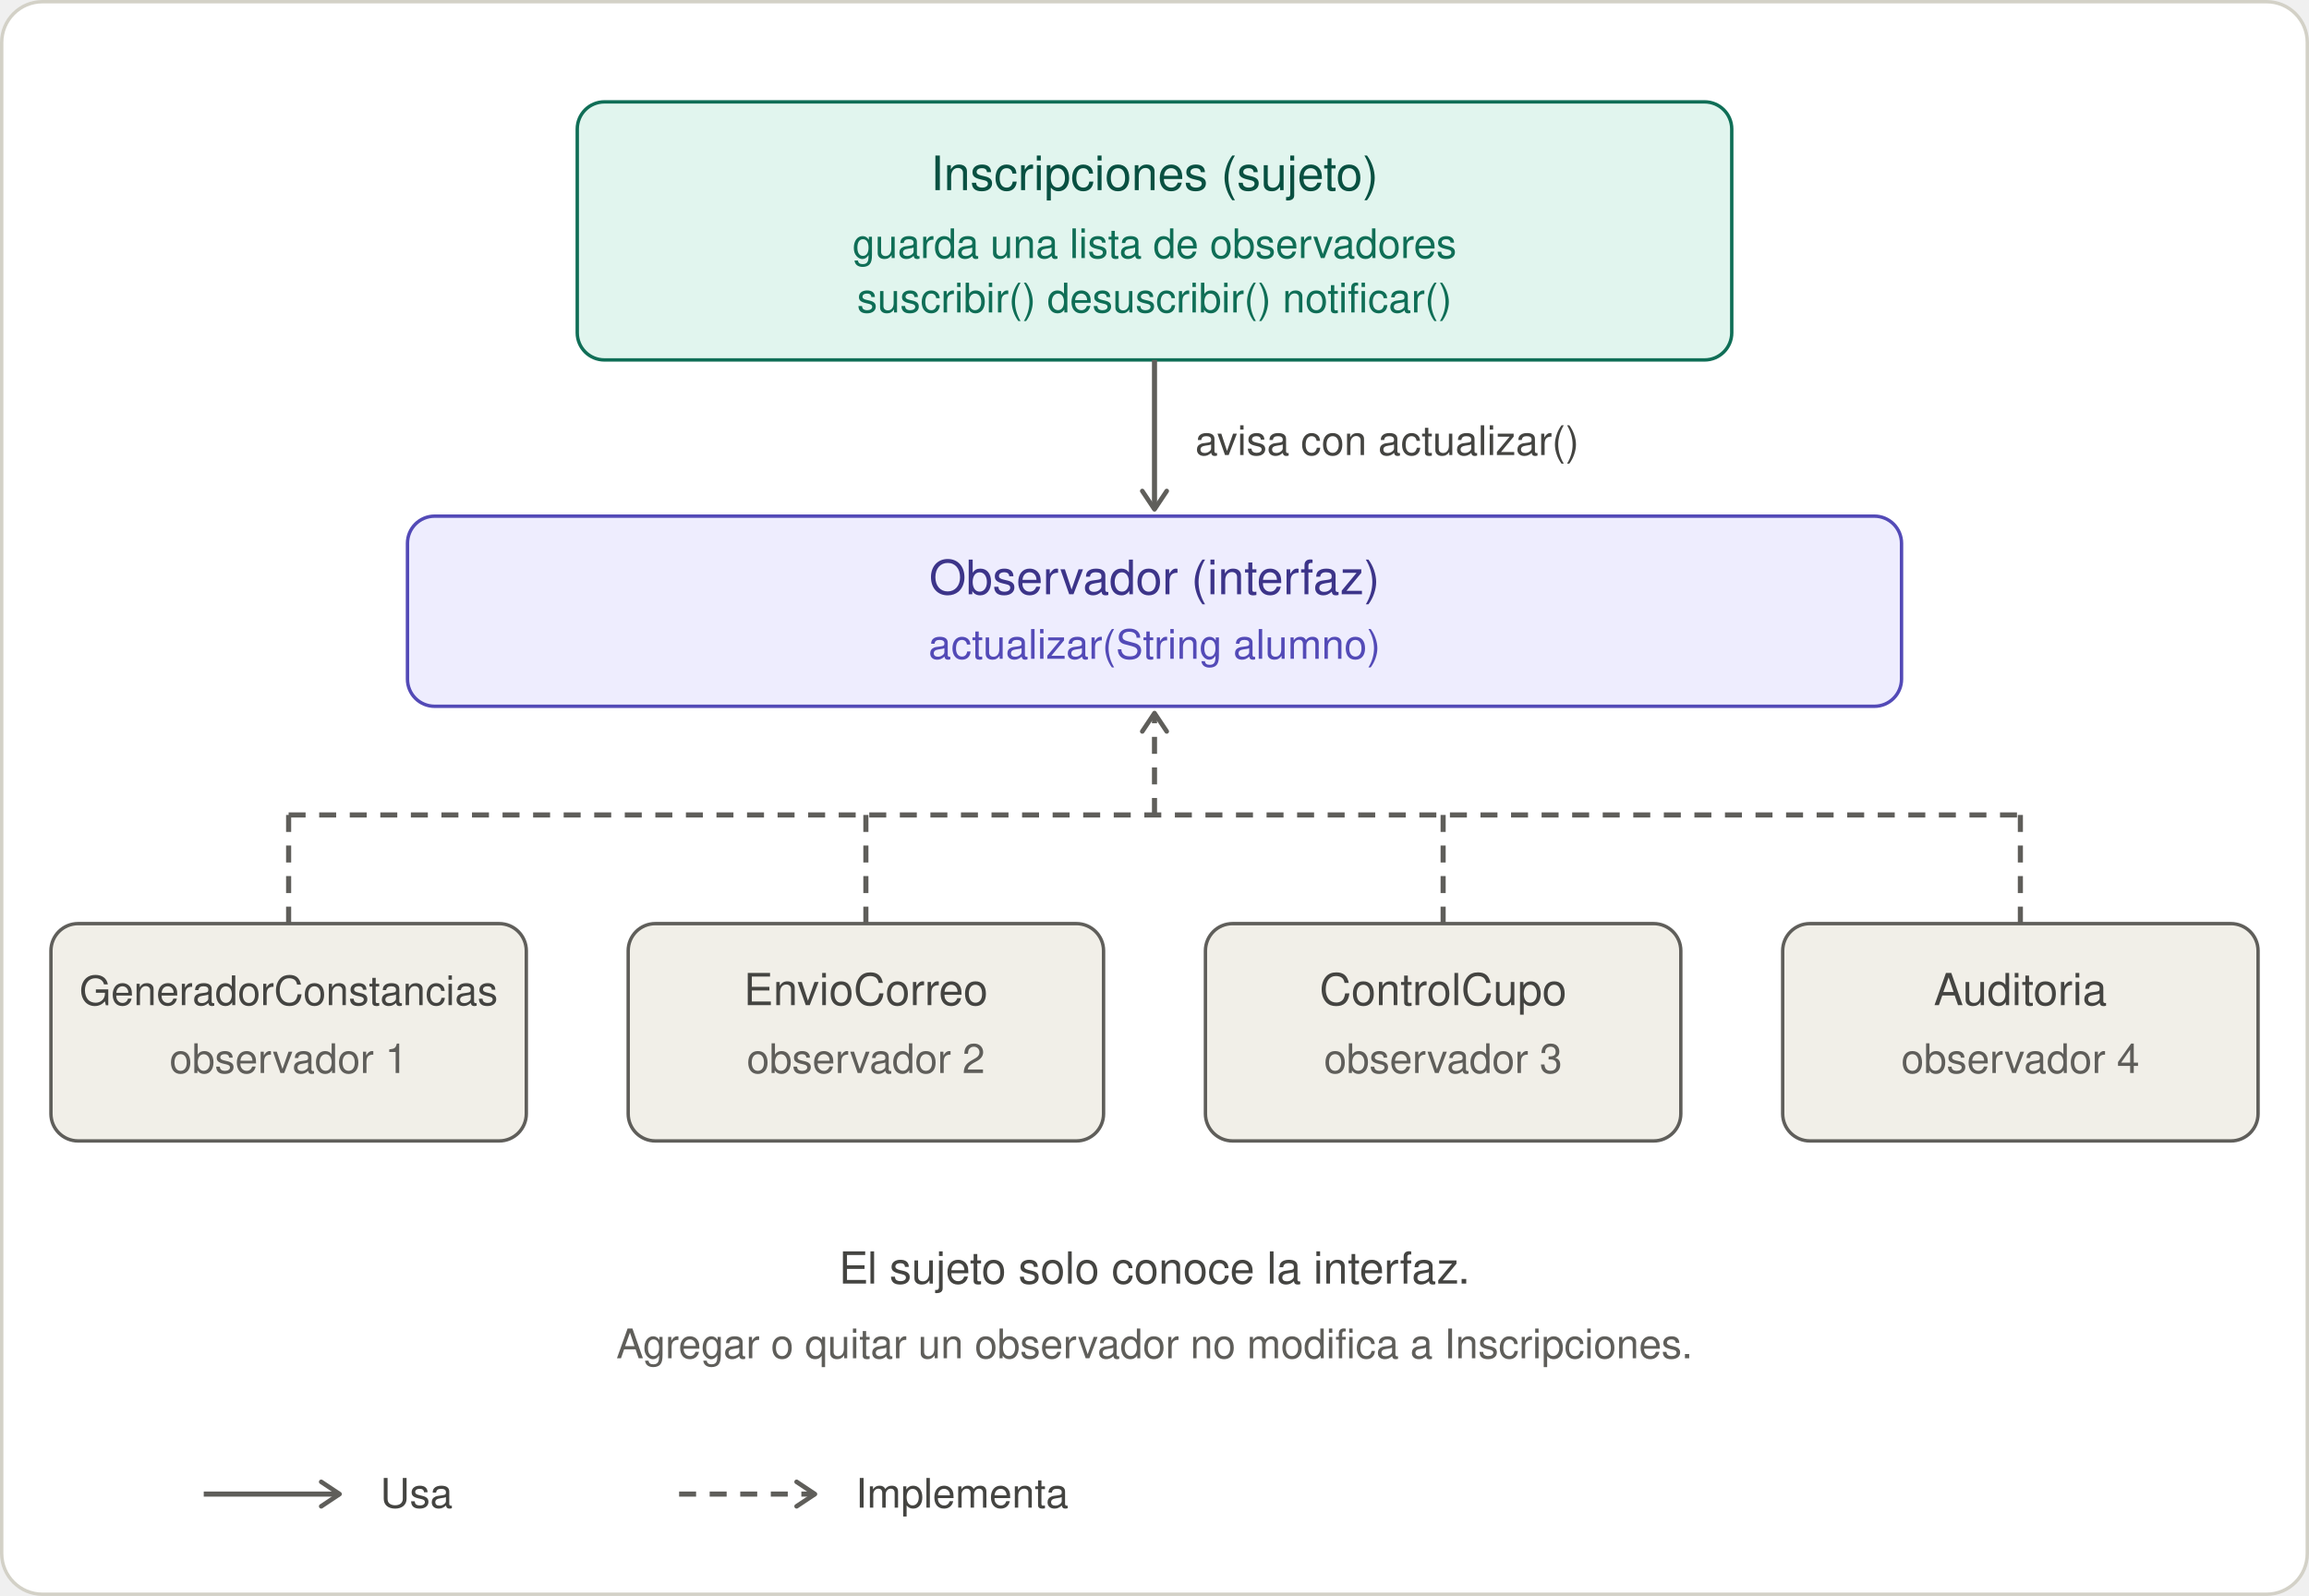
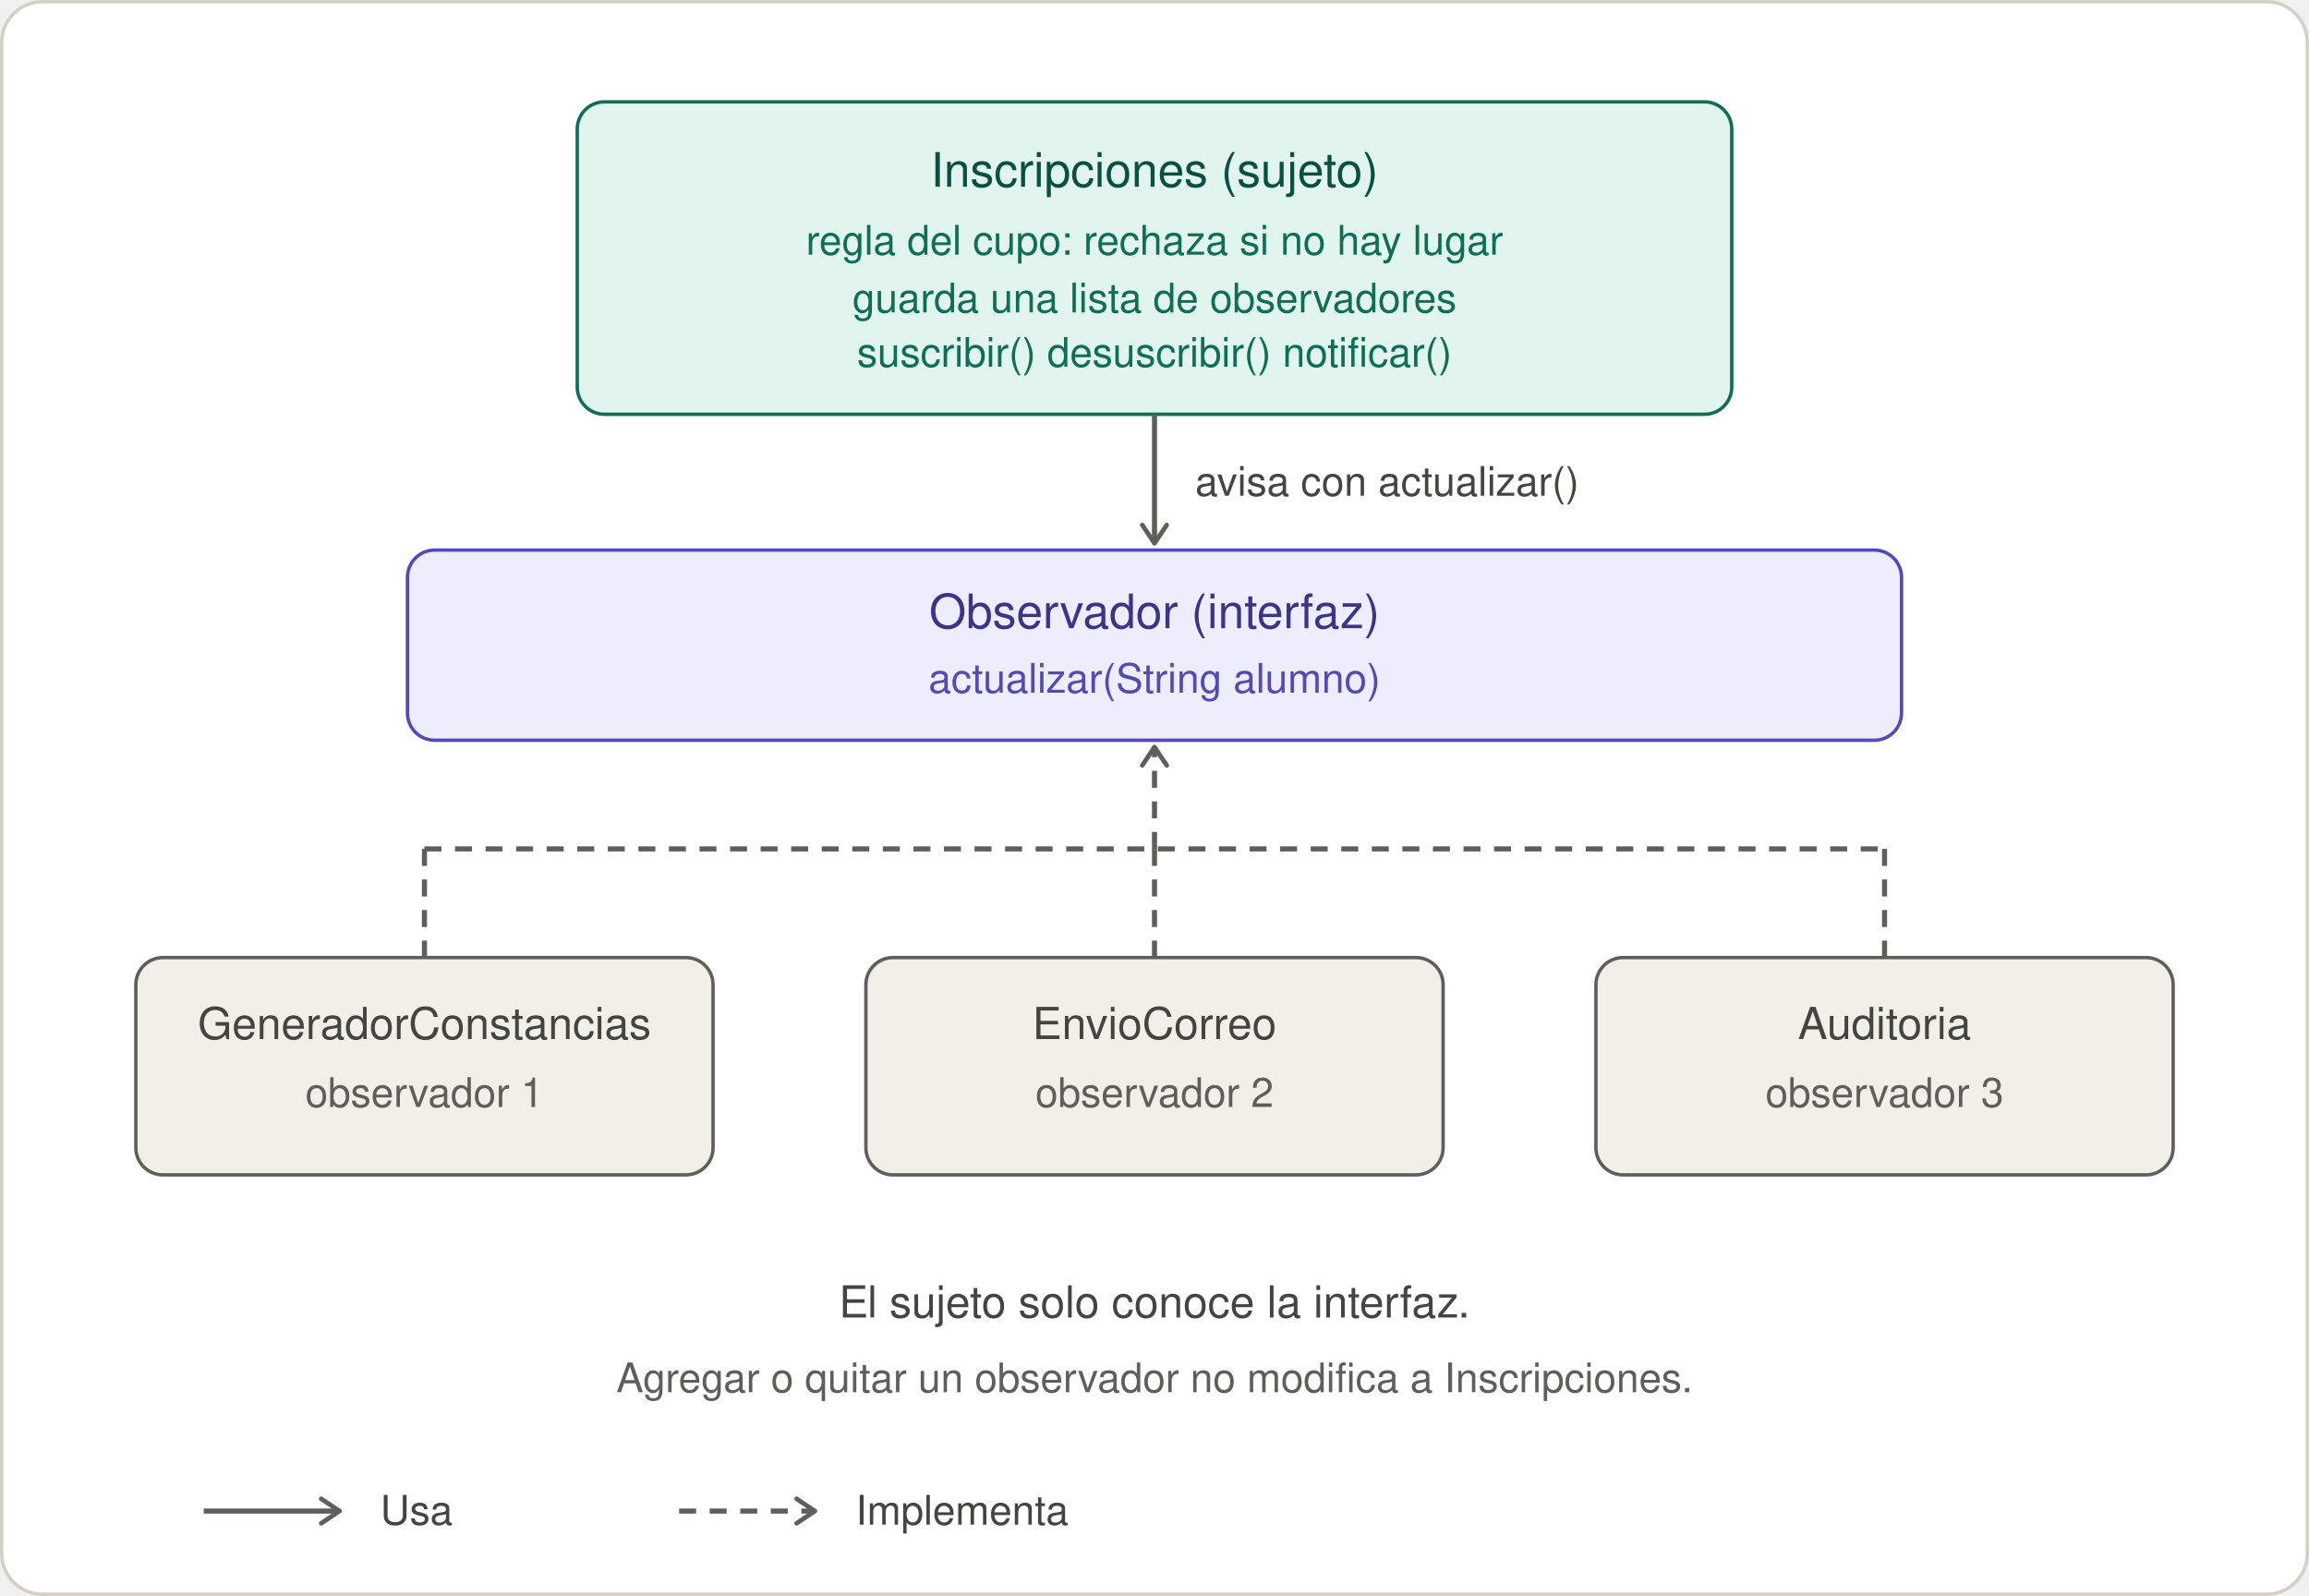
<svg xmlns="http://www.w3.org/2000/svg" width="680" height="470" viewBox="0 0 680 470" role="img" font-family="Helvetica, Arial, sans-serif">
  <defs>
    <marker id="mg" viewBox="0 0 10 10" refX="8" refY="5" markerWidth="6" markerHeight="6" orient="auto-start-reverse">
      <path d="M2 1L8 5L2 9" fill="none" stroke="#5F5E5A" stroke-width="1.5" stroke-linecap="round" stroke-linejoin="round" />
    </marker>
  </defs>
  <rect x="0.5" y="0.5" width="679" height="469" rx="12" fill="#FFFFFF" stroke="#D3D1C7" />
-   <rect x="170" y="30" width="340" height="76" rx="8" fill="#E1F5EE" stroke="#0F6E56" stroke-width="1" />
-   <text x="340" y="56" text-anchor="middle" font-size="14" font-weight="500" fill="#085041">Inscripciones (sujeto)</text>
-   <text x="340" y="76" text-anchor="middle" font-size="12" fill="#0F6E56">guarda una lista de observadores</text>
-   <text x="340" y="92" text-anchor="middle" font-size="12" fill="#0F6E56">suscribir()  desuscribir()  notificar()</text>
-   <line x1="340" y1="106" x2="340" y2="150" stroke="#5F5E5A" stroke-width="1.5" marker-end="url(#mg)" />
-   <text x="352" y="134" font-size="12" fill="#444441">avisa con actualizar()</text>
-   <rect x="120" y="152" width="440" height="56" rx="8" fill="#EEEDFE" stroke="#534AB7" stroke-width="1" />
-   <text x="340" y="175" text-anchor="middle" font-size="14" font-weight="500" fill="#3C3489">Observador (interfaz)</text>
-   <text x="340" y="194" text-anchor="middle" font-size="12" fill="#534AB7">actualizar(String alumno)</text>
-   <line x1="85" y1="272" x2="85" y2="240" stroke="#5F5E5A" stroke-width="1.5" stroke-dasharray="5 4" />
-   <line x1="255" y1="272" x2="255" y2="240" stroke="#5F5E5A" stroke-width="1.5" stroke-dasharray="5 4" />
-   <line x1="425" y1="272" x2="425" y2="240" stroke="#5F5E5A" stroke-width="1.5" stroke-dasharray="5 4" />
-   <line x1="595" y1="272" x2="595" y2="240" stroke="#5F5E5A" stroke-width="1.5" stroke-dasharray="5 4" />
-   <line x1="85" y1="240" x2="595" y2="240" stroke="#5F5E5A" stroke-width="1.5" stroke-dasharray="5 4" />
-   <line x1="340" y1="240" x2="340" y2="210" stroke="#5F5E5A" stroke-width="1.5" stroke-dasharray="5 4" marker-end="url(#mg)" />
-   <rect x="15" y="272" width="140" height="64" rx="8" fill="#F1EFE8" stroke="#5F5E5A" stroke-width="1" />
-   <text x="85" y="296" text-anchor="middle" font-size="12" font-weight="500" fill="#444441">GeneradorConstancias</text>
-   <text x="85" y="316" text-anchor="middle" font-size="12" fill="#5F5E5A">observador 1</text>
-   <rect x="185" y="272" width="140" height="64" rx="8" fill="#F1EFE8" stroke="#5F5E5A" stroke-width="1" />
-   <text x="255" y="296" text-anchor="middle" font-size="13" font-weight="500" fill="#444441">EnvioCorreo</text>
-   <text x="255" y="316" text-anchor="middle" font-size="12" fill="#5F5E5A">observador 2</text>
-   <rect x="355" y="272" width="140" height="64" rx="8" fill="#F1EFE8" stroke="#5F5E5A" stroke-width="1" />
-   <text x="425" y="296" text-anchor="middle" font-size="13" font-weight="500" fill="#444441">ControlCupo</text>
-   <text x="425" y="316" text-anchor="middle" font-size="12" fill="#5F5E5A">observador 3</text>
-   <rect x="525" y="272" width="140" height="64" rx="8" fill="#F1EFE8" stroke="#5F5E5A" stroke-width="1" />
-   <text x="595" y="296" text-anchor="middle" font-size="13" font-weight="500" fill="#444441">Auditoria</text>
-   <text x="595" y="316" text-anchor="middle" font-size="12" fill="#5F5E5A">observador 4</text>
-   <text x="340" y="378" text-anchor="middle" font-size="13" font-weight="500" fill="#444441">El sujeto solo conoce la interfaz.</text>
-   <text x="340" y="400" text-anchor="middle" font-size="12" fill="#5F5E5A">Agregar o quitar un observador no modifica a Inscripciones.</text>
-   <line x1="60" y1="440" x2="100" y2="440" stroke="#5F5E5A" stroke-width="1.5" marker-end="url(#mg)" />
-   <text x="112" y="444" font-size="12" fill="#444441">Usa</text>
-   <line x1="200" y1="440" x2="240" y2="440" stroke="#5F5E5A" stroke-width="1.5" stroke-dasharray="5 4" marker-end="url(#mg)" />
-   <text x="252" y="444" font-size="12" fill="#444441">Implementa</text>
+   <rect x="170" y="30" width="340" height="92" rx="8" fill="#E1F5EE" stroke="#0F6E56" stroke-width="1" />
+   <text x="340" y="55" text-anchor="middle" font-size="14" font-weight="500" fill="#085041">Inscripciones (sujeto)</text>
+   <text x="340" y="75" text-anchor="middle" font-size="12" fill="#0F6E56">regla del cupo: rechaza si no hay lugar</text>
+   <text x="340" y="92" text-anchor="middle" font-size="12" fill="#0F6E56">guarda una lista de observadores</text>
+   <text x="340" y="108" text-anchor="middle" font-size="12" fill="#0F6E56">suscribir()  desuscribir()  notificar()</text>
+   <line x1="340" y1="122" x2="340" y2="160" stroke="#5F5E5A" stroke-width="1.5" marker-end="url(#mg)" />
+   <text x="352" y="146" font-size="12" fill="#444441">avisa con actualizar()</text>
+   <rect x="120" y="162" width="440" height="56" rx="8" fill="#EEEDFE" stroke="#534AB7" stroke-width="1" />
+   <text x="340" y="185" text-anchor="middle" font-size="14" font-weight="500" fill="#3C3489">Observador (interfaz)</text>
+   <text x="340" y="204" text-anchor="middle" font-size="12" fill="#534AB7">actualizar(String alumno)</text>
+   <line x1="125" y1="282" x2="125" y2="250" stroke="#5F5E5A" stroke-width="1.5" stroke-dasharray="5 4" />
+   <line x1="340" y1="282" x2="340" y2="250" stroke="#5F5E5A" stroke-width="1.5" stroke-dasharray="5 4" />
+   <line x1="555" y1="282" x2="555" y2="250" stroke="#5F5E5A" stroke-width="1.5" stroke-dasharray="5 4" />
+   <line x1="125" y1="250" x2="555" y2="250" stroke="#5F5E5A" stroke-width="1.5" stroke-dasharray="5 4" />
+   <line x1="340" y1="250" x2="340" y2="220" stroke="#5F5E5A" stroke-width="1.5" stroke-dasharray="5 4" marker-end="url(#mg)" />
+   <rect x="40" y="282" width="170" height="64" rx="8" fill="#F1EFE8" stroke="#5F5E5A" stroke-width="1" />
+   <text x="125" y="306" text-anchor="middle" font-size="13" font-weight="500" fill="#444441">GeneradorConstancias</text>
+   <text x="125" y="326" text-anchor="middle" font-size="12" fill="#5F5E5A">observador 1</text>
+   <rect x="255" y="282" width="170" height="64" rx="8" fill="#F1EFE8" stroke="#5F5E5A" stroke-width="1" />
+   <text x="340" y="306" text-anchor="middle" font-size="13" font-weight="500" fill="#444441">EnvioCorreo</text>
+   <text x="340" y="326" text-anchor="middle" font-size="12" fill="#5F5E5A">observador 2</text>
+   <rect x="470" y="282" width="170" height="64" rx="8" fill="#F1EFE8" stroke="#5F5E5A" stroke-width="1" />
+   <text x="555" y="306" text-anchor="middle" font-size="13" font-weight="500" fill="#444441">Auditoria</text>
+   <text x="555" y="326" text-anchor="middle" font-size="12" fill="#5F5E5A">observador 3</text>
+   <text x="340" y="388" text-anchor="middle" font-size="13" font-weight="500" fill="#444441">El sujeto solo conoce la interfaz.</text>
+   <text x="340" y="410" text-anchor="middle" font-size="12" fill="#5F5E5A">Agregar o quitar un observador no modifica a Inscripciones.</text>
+   <line x1="60" y1="445" x2="100" y2="445" stroke="#5F5E5A" stroke-width="1.5" marker-end="url(#mg)" />
+   <text x="112" y="449" font-size="12" fill="#444441">Usa</text>
+   <line x1="200" y1="445" x2="240" y2="445" stroke="#5F5E5A" stroke-width="1.5" stroke-dasharray="5 4" marker-end="url(#mg)" />
+   <text x="252" y="449" font-size="12" fill="#444441">Implementa</text>
</svg>
